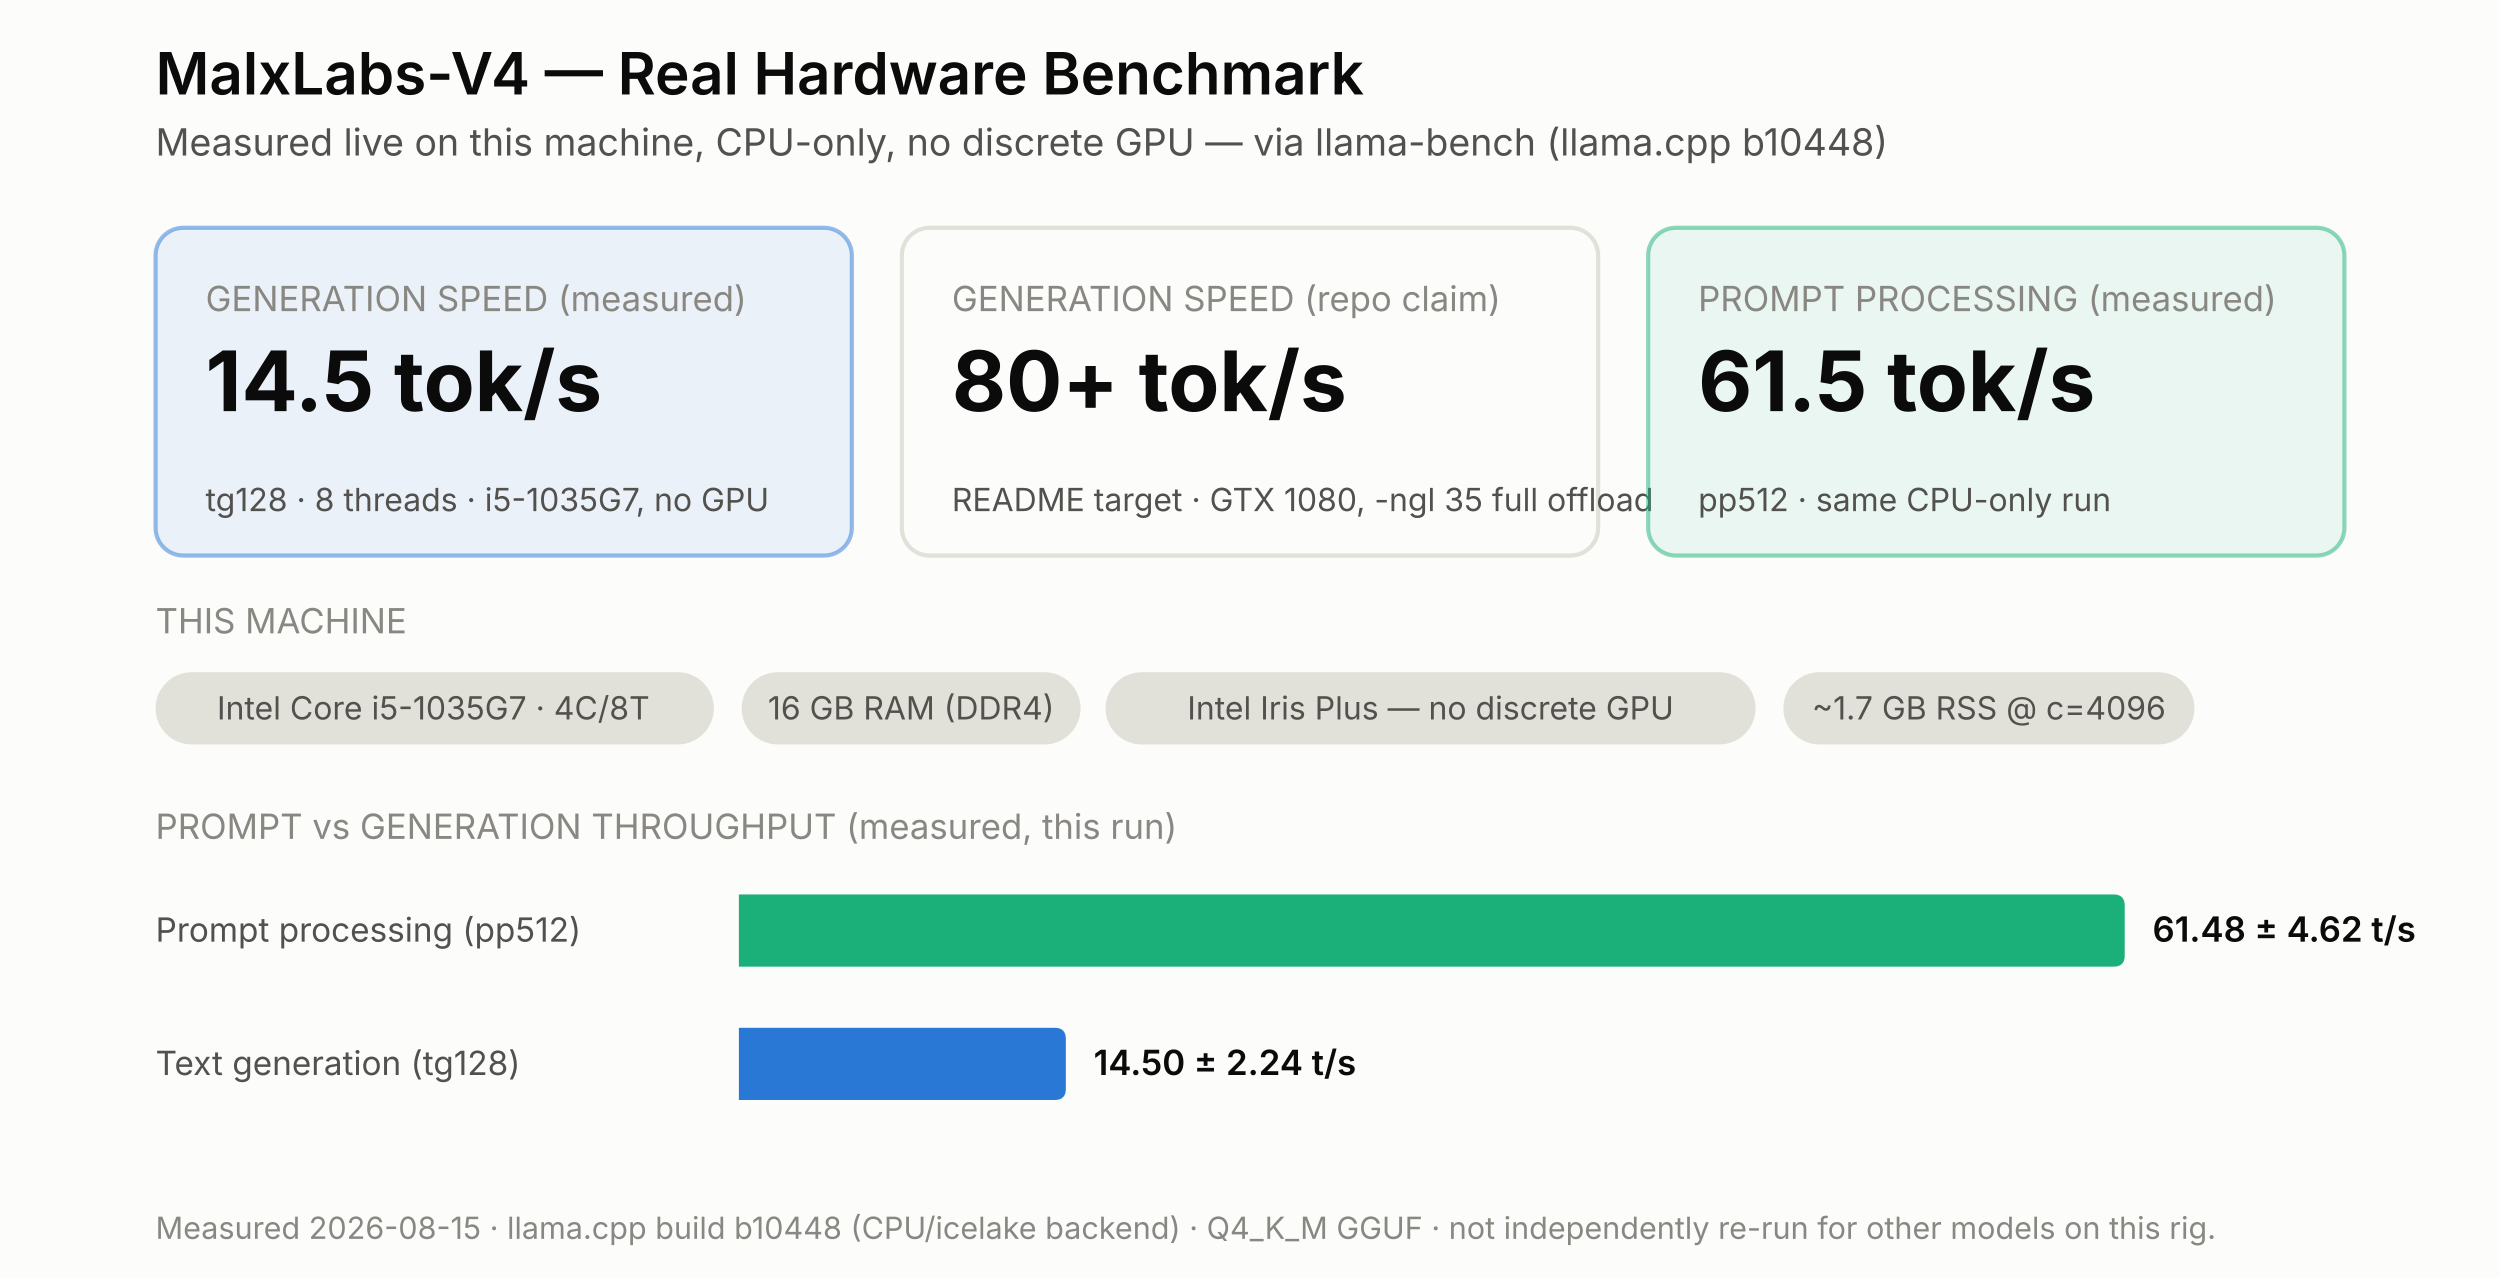
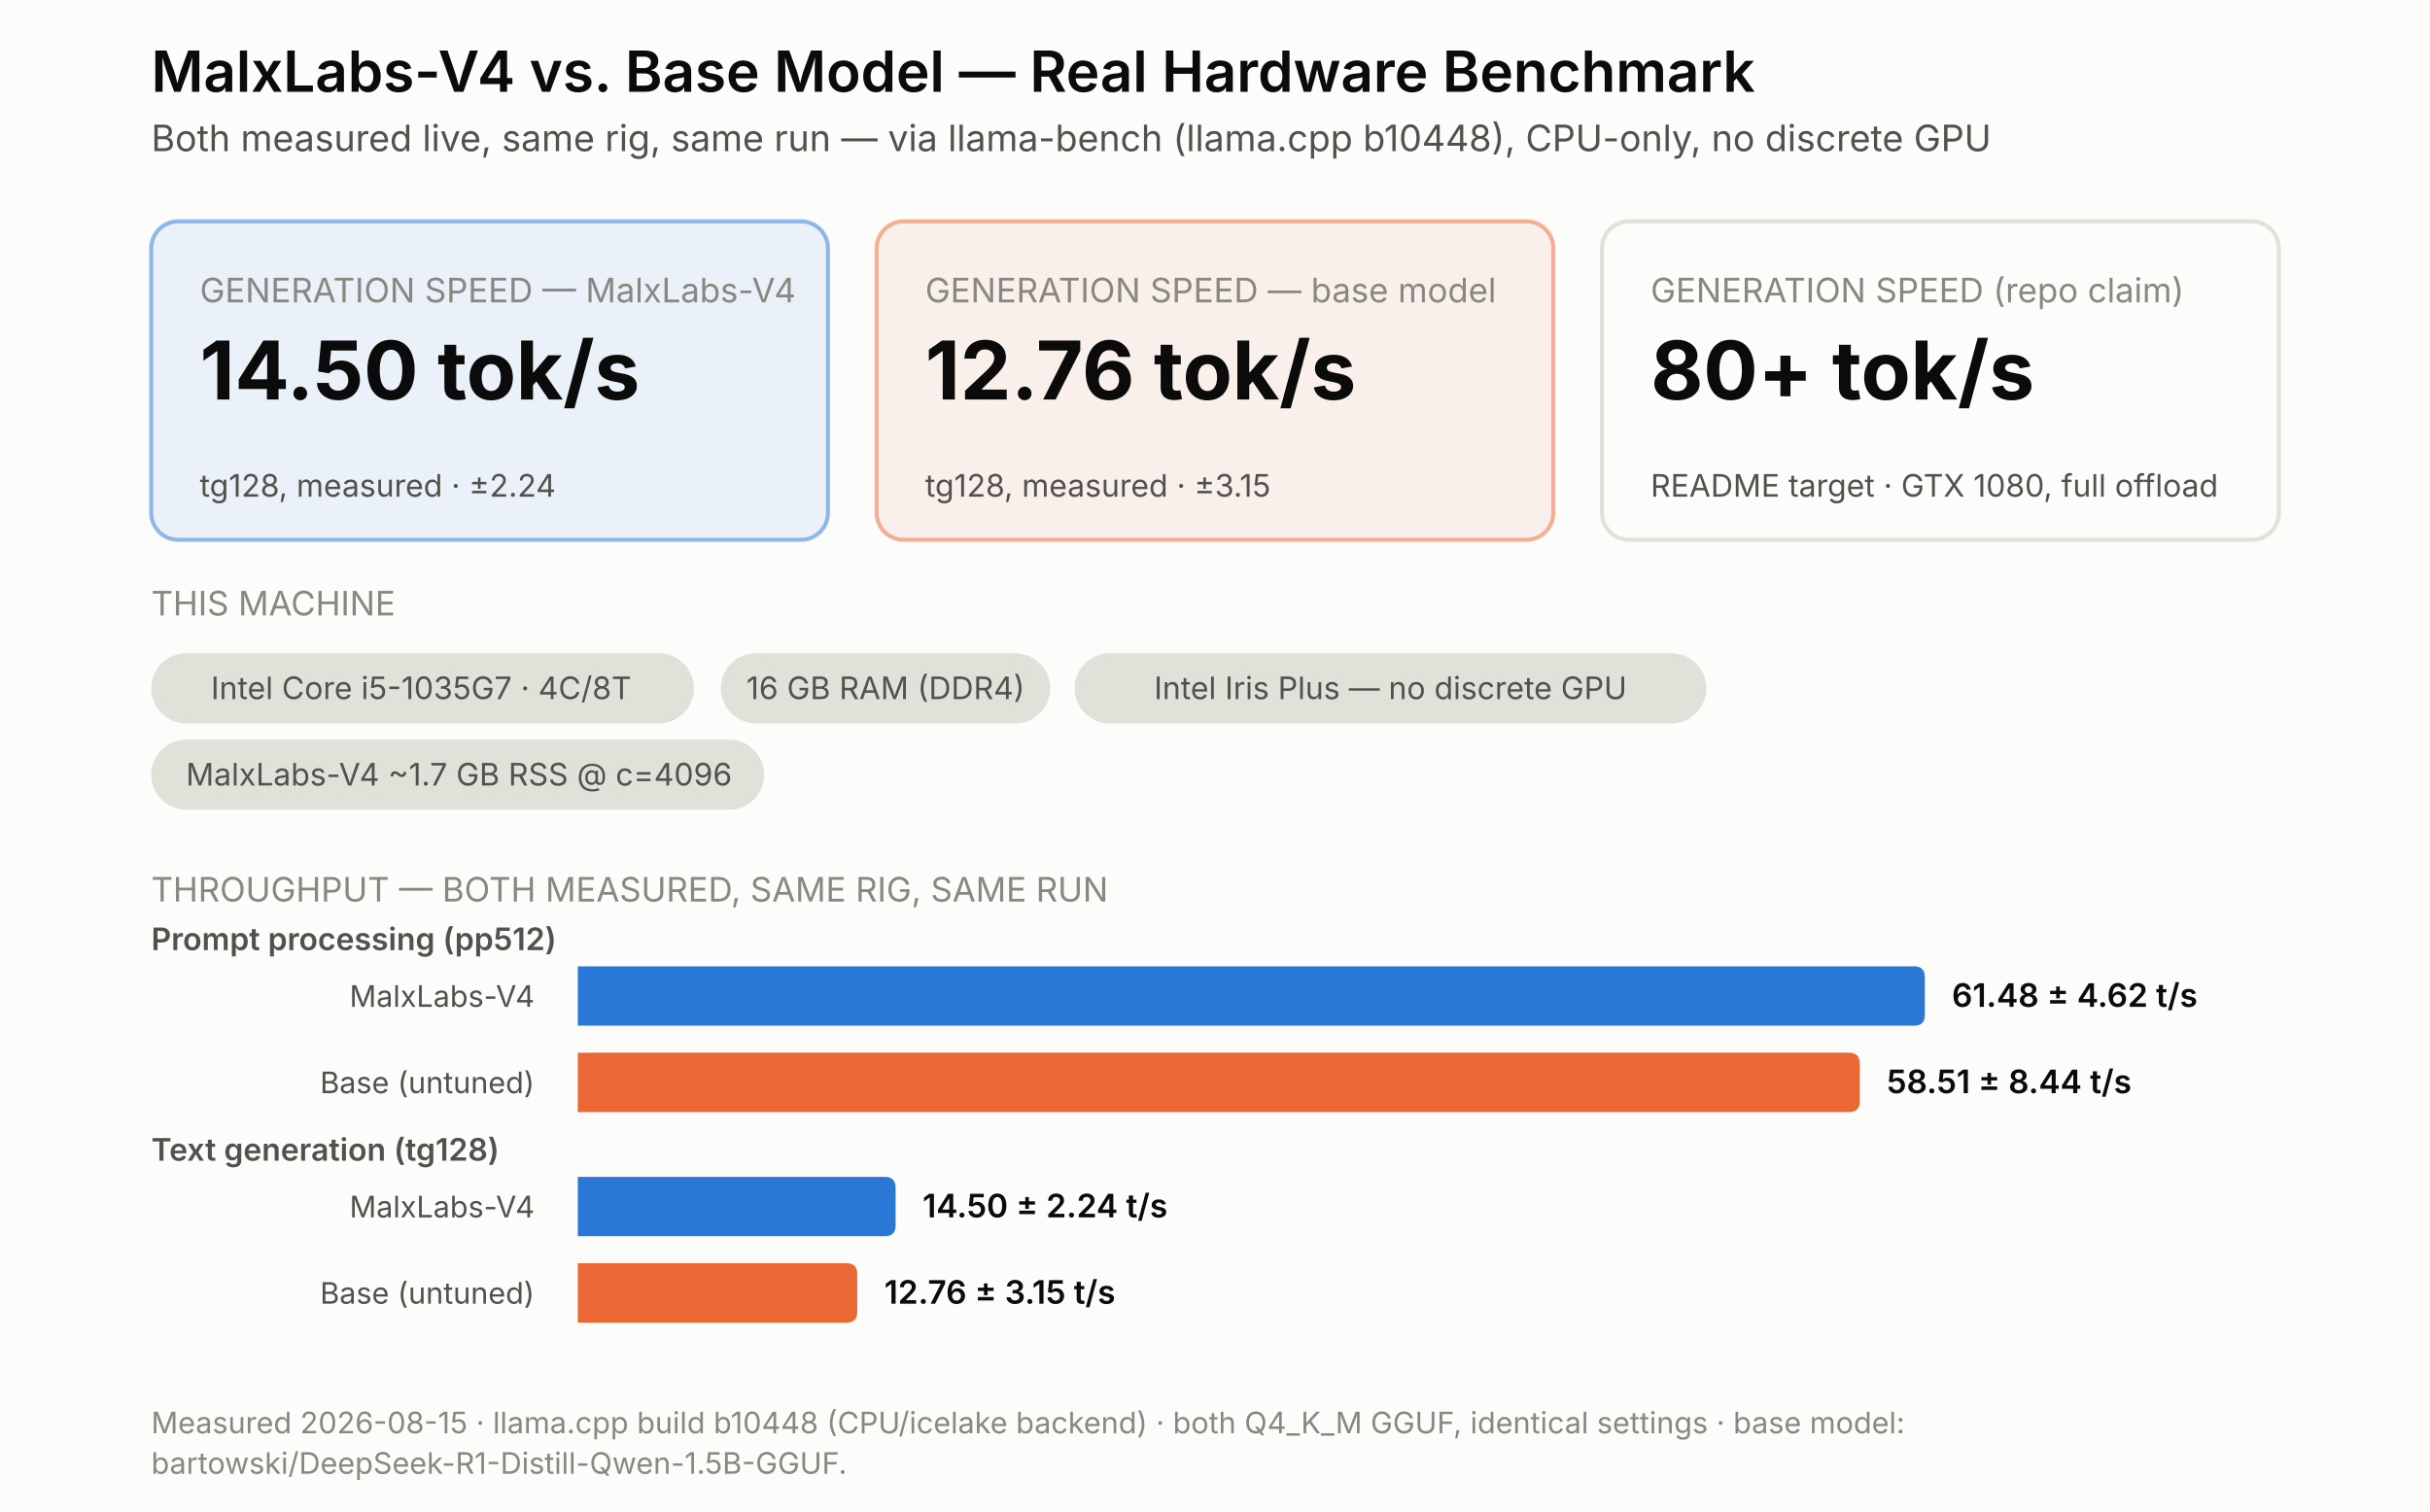
- <svg xmlns="http://www.w3.org/2000/svg" viewBox="0 0 900 460" font-family="system-ui, -apple-system, Segoe UI, sans-serif">
-   <rect x="0" y="0" width="900" height="460" fill="#fcfcfb" />
-   <text x="56" y="34" font-size="21" font-weight="600" fill="#0b0b0b">MalxLabs-V4 — Real Hardware Benchmark</text>
-   <text x="56" y="56" font-size="13.5" fill="#52514e">Measured live on this machine, CPU-only, no discrete GPU — via llama-bench (llama.cpp b10448)</text>
+ <svg xmlns="http://www.w3.org/2000/svg" viewBox="0 0 900 560" font-family="system-ui, -apple-system, Segoe UI, sans-serif">
+   <rect x="0" y="0" width="900" height="560" fill="#fcfcfb" />
+   <text x="56" y="34" font-size="21" font-weight="600" fill="#0b0b0b">MalxLabs-V4 vs. Base Model — Real Hardware Benchmark</text>
+   <text x="56" y="56" font-size="13.5" fill="#52514e">Both measured live, same rig, same run — via llama-bench (llama.cpp b10448), CPU-only, no discrete GPU</text>
  <rect x="56" y="82" width="250.667" height="118" rx="10" fill="#2a78d6" opacity="0.08" />
  <rect x="56" y="82" width="250.667" height="118" rx="10" fill="none" stroke="#2a78d6" stroke-width="1.5" opacity="0.5" />
-   <text x="74" y="112" font-size="12.5" fill="#898781">GENERATION SPEED (measured)</text>
-   <text x="74" y="148" font-size="30" font-weight="700" fill="#0b0b0b">14.5 tok/s</text>
-   <text x="74" y="184" font-size="11.5" fill="#52514e">tg128 · 8 threads · i5-1035G7, no GPU</text>
-   <rect x="324.667" y="82" width="250.667" height="118" rx="10" fill="none" stroke="#e1e0d9" stroke-width="1.5" />
-   <text x="342.667" y="112" font-size="12.5" fill="#898781">GENERATION SPEED (repo claim)</text>
-   <text x="342.667" y="148" font-size="30" font-weight="700" fill="#0b0b0b">80+ tok/s</text>
-   <text x="342.667" y="184" font-size="11.5" fill="#52514e">README target · GTX 1080, -ngl 35 full offload</text>
-   <rect x="593.333" y="82" width="250.667" height="118" rx="10" fill="#1baf7a" opacity="0.08" />
-   <rect x="593.333" y="82" width="250.667" height="118" rx="10" fill="none" stroke="#1baf7a" stroke-width="1.5" opacity="0.5" />
-   <text x="611.333" y="112" font-size="12.5" fill="#898781">PROMPT PROCESSING (measured)</text>
-   <text x="611.333" y="148" font-size="30" font-weight="700" fill="#0b0b0b">61.5 tok/s</text>
-   <text x="611.333" y="184" font-size="11.5" fill="#52514e">pp512 · same CPU-only run</text>
+   <text x="74" y="112" font-size="12.5" fill="#898781">GENERATION SPEED — MalxLabs-V4</text>
+   <text x="74" y="148" font-size="30" font-weight="700" fill="#0b0b0b">14.50 tok/s</text>
+   <text x="74" y="184" font-size="11.5" fill="#52514e">tg128, measured · ±2.24</text>
+   <rect x="324.667" y="82" width="250.667" height="118" rx="10" fill="#eb6834" opacity="0.08" />
+   <rect x="324.667" y="82" width="250.667" height="118" rx="10" fill="none" stroke="#eb6834" stroke-width="1.5" opacity="0.5" />
+   <text x="342.667" y="112" font-size="12.5" fill="#898781">GENERATION SPEED — base model</text>
+   <text x="342.667" y="148" font-size="30" font-weight="700" fill="#0b0b0b">12.76 tok/s</text>
+   <text x="342.667" y="184" font-size="11.5" fill="#52514e">tg128, measured · ±3.15</text>
+   <rect x="593.333" y="82" width="250.667" height="118" rx="10" fill="none" stroke="#e1e0d9" stroke-width="1.5" />
+   <text x="611.333" y="112" font-size="12.5" fill="#898781">GENERATION SPEED (repo claim)</text>
+   <text x="611.333" y="148" font-size="30" font-weight="700" fill="#0b0b0b">80+ tok/s</text>
+   <text x="611.333" y="184" font-size="11.5" fill="#52514e">README target · GTX 1080, full offload</text>
  <text x="56" y="228" font-size="12.5" fill="#898781">THIS MACHINE</text>
  <rect x="56" y="242" width="201" height="26" rx="13" fill="#e1e0d9" />
  <text x="156" y="259" font-size="11.5" fill="#52514e" text-anchor="middle">Intel Core i5-1035G7 · 4C/8T</text>
  <rect x="267" y="242" width="122" height="26" rx="13" fill="#e1e0d9" />
  <text x="328" y="259" font-size="11.5" fill="#52514e" text-anchor="middle">16 GB RAM (DDR4)</text>
  <rect x="398" y="242" width="234" height="26" rx="13" fill="#e1e0d9" />
  <text x="515" y="259" font-size="11.5" fill="#52514e" text-anchor="middle">Intel Iris Plus — no discrete GPU</text>
-   <rect x="642" y="242" width="148" height="26" rx="13" fill="#e1e0d9" />
-   <text x="716" y="259" font-size="11.5" fill="#52514e" text-anchor="middle">~1.7 GB RSS @ c=4096</text>
-   <text x="56" y="302" font-size="12.5" fill="#898781">PROMPT vs GENERATION THROUGHPUT (measured, this run)</text>
-   <text x="56" y="339.0" font-size="12" fill="#52514e">Prompt processing (pp512)</text>
-   <path d="M 266,322 L 760.9,322 Q 764.9,322 764.9,326 L 764.9,344.0 Q 764.9,348.0 760.9,348.0 L 266,348.0 Z" fill="#1baf7a" />
-   <text x="774.9" y="339.0" font-size="12.5" font-weight="600" fill="#0b0b0b">61.48 ± 4.62 t/s</text>
-   <text x="56" y="387.0" font-size="12" fill="#52514e">Text generation (tg128)</text>
-   <path d="M 266,370 L 379.7,370 Q 383.7,370 383.7,374 L 383.7,392.0 Q 383.7,396.0 379.7,396.0 L 266,396.0 Z" fill="#2a78d6" />
-   <text x="393.7" y="387.0" font-size="12.5" font-weight="600" fill="#0b0b0b">14.50 ± 2.24 t/s</text>
-   <text x="56" y="446" font-size="11" fill="#898781">Measured 2026-08-15 · llama.cpp build b10448 (CPU/icelake backend) · Q4_K_M GGUF · not independently re-run for other models on this rig.</text>
+   <rect x="56" y="274" width="227" height="26" rx="13" fill="#e1e0d9" />
+   <text x="170" y="291" font-size="11.5" fill="#52514e" text-anchor="middle">MalxLabs-V4 ~1.7 GB RSS @ c=4096</text>
+   <text x="56" y="334" font-size="12.5" fill="#898781">THROUGHPUT — BOTH MEASURED, SAME RIG, SAME RUN</text>
+   <text x="56" y="352.0" font-size="11.5" font-weight="600" fill="#52514e">Prompt processing (pp512)</text>
+   <text x="198.0" y="373.0" font-size="11" fill="#52514e" text-anchor="end">MalxLabs-V4</text>
+   <path d="M 214,358 L 708.9,358 Q 712.9,358 712.9,362 L 712.9,376.0 Q 712.9,380.0 708.9,380.0 L 214,380.0 Z" fill="#2a78d6" />
+   <text x="722.9" y="373.0" font-size="12" font-weight="600" fill="#0b0b0b">61.48 ± 4.62 t/s</text>
+   <text x="198.0" y="405.0" font-size="11" fill="#52514e" text-anchor="end">Base (untuned)</text>
+   <path d="M 214,390 L 684.8,390 Q 688.8,390 688.8,394 L 688.8,408.0 Q 688.8,412.0 684.8,412.0 L 214,412.0 Z" fill="#eb6834" />
+   <text x="698.8" y="405.0" font-size="12" font-weight="600" fill="#0b0b0b">58.51 ± 8.44 t/s</text>
+   <text x="56" y="430.0" font-size="11.5" font-weight="600" fill="#52514e">Text generation (tg128)</text>
+   <text x="198.0" y="451.0" font-size="11" fill="#52514e" text-anchor="end">MalxLabs-V4</text>
+   <path d="M 214,436 L 327.7,436 Q 331.7,436 331.7,440 L 331.7,454.0 Q 331.7,458.0 327.7,458.0 L 214,458.0 Z" fill="#2a78d6" />
+   <text x="341.7" y="451.0" font-size="12" font-weight="600" fill="#0b0b0b">14.50 ± 2.24 t/s</text>
+   <text x="198.0" y="483.0" font-size="11" fill="#52514e" text-anchor="end">Base (untuned)</text>
+   <path d="M 214,468 L 313.5,468 Q 317.5,468 317.5,472 L 317.5,486.0 Q 317.5,490.0 313.5,490.0 L 214,490.0 Z" fill="#eb6834" />
+   <text x="327.5" y="483.0" font-size="12" font-weight="600" fill="#0b0b0b">12.76 ± 3.15 t/s</text>
+   <text x="56" y="531" font-size="11" fill="#898781">Measured 2026-08-15 · llama.cpp build b10448 (CPU/icelake backend) · both Q4_K_M GGUF, identical settings · base model:</text>
+   <text x="56" y="546" font-size="11" fill="#898781">bartowski/DeepSeek-R1-Distill-Qwen-1.5B-GGUF.</text>
</svg>
